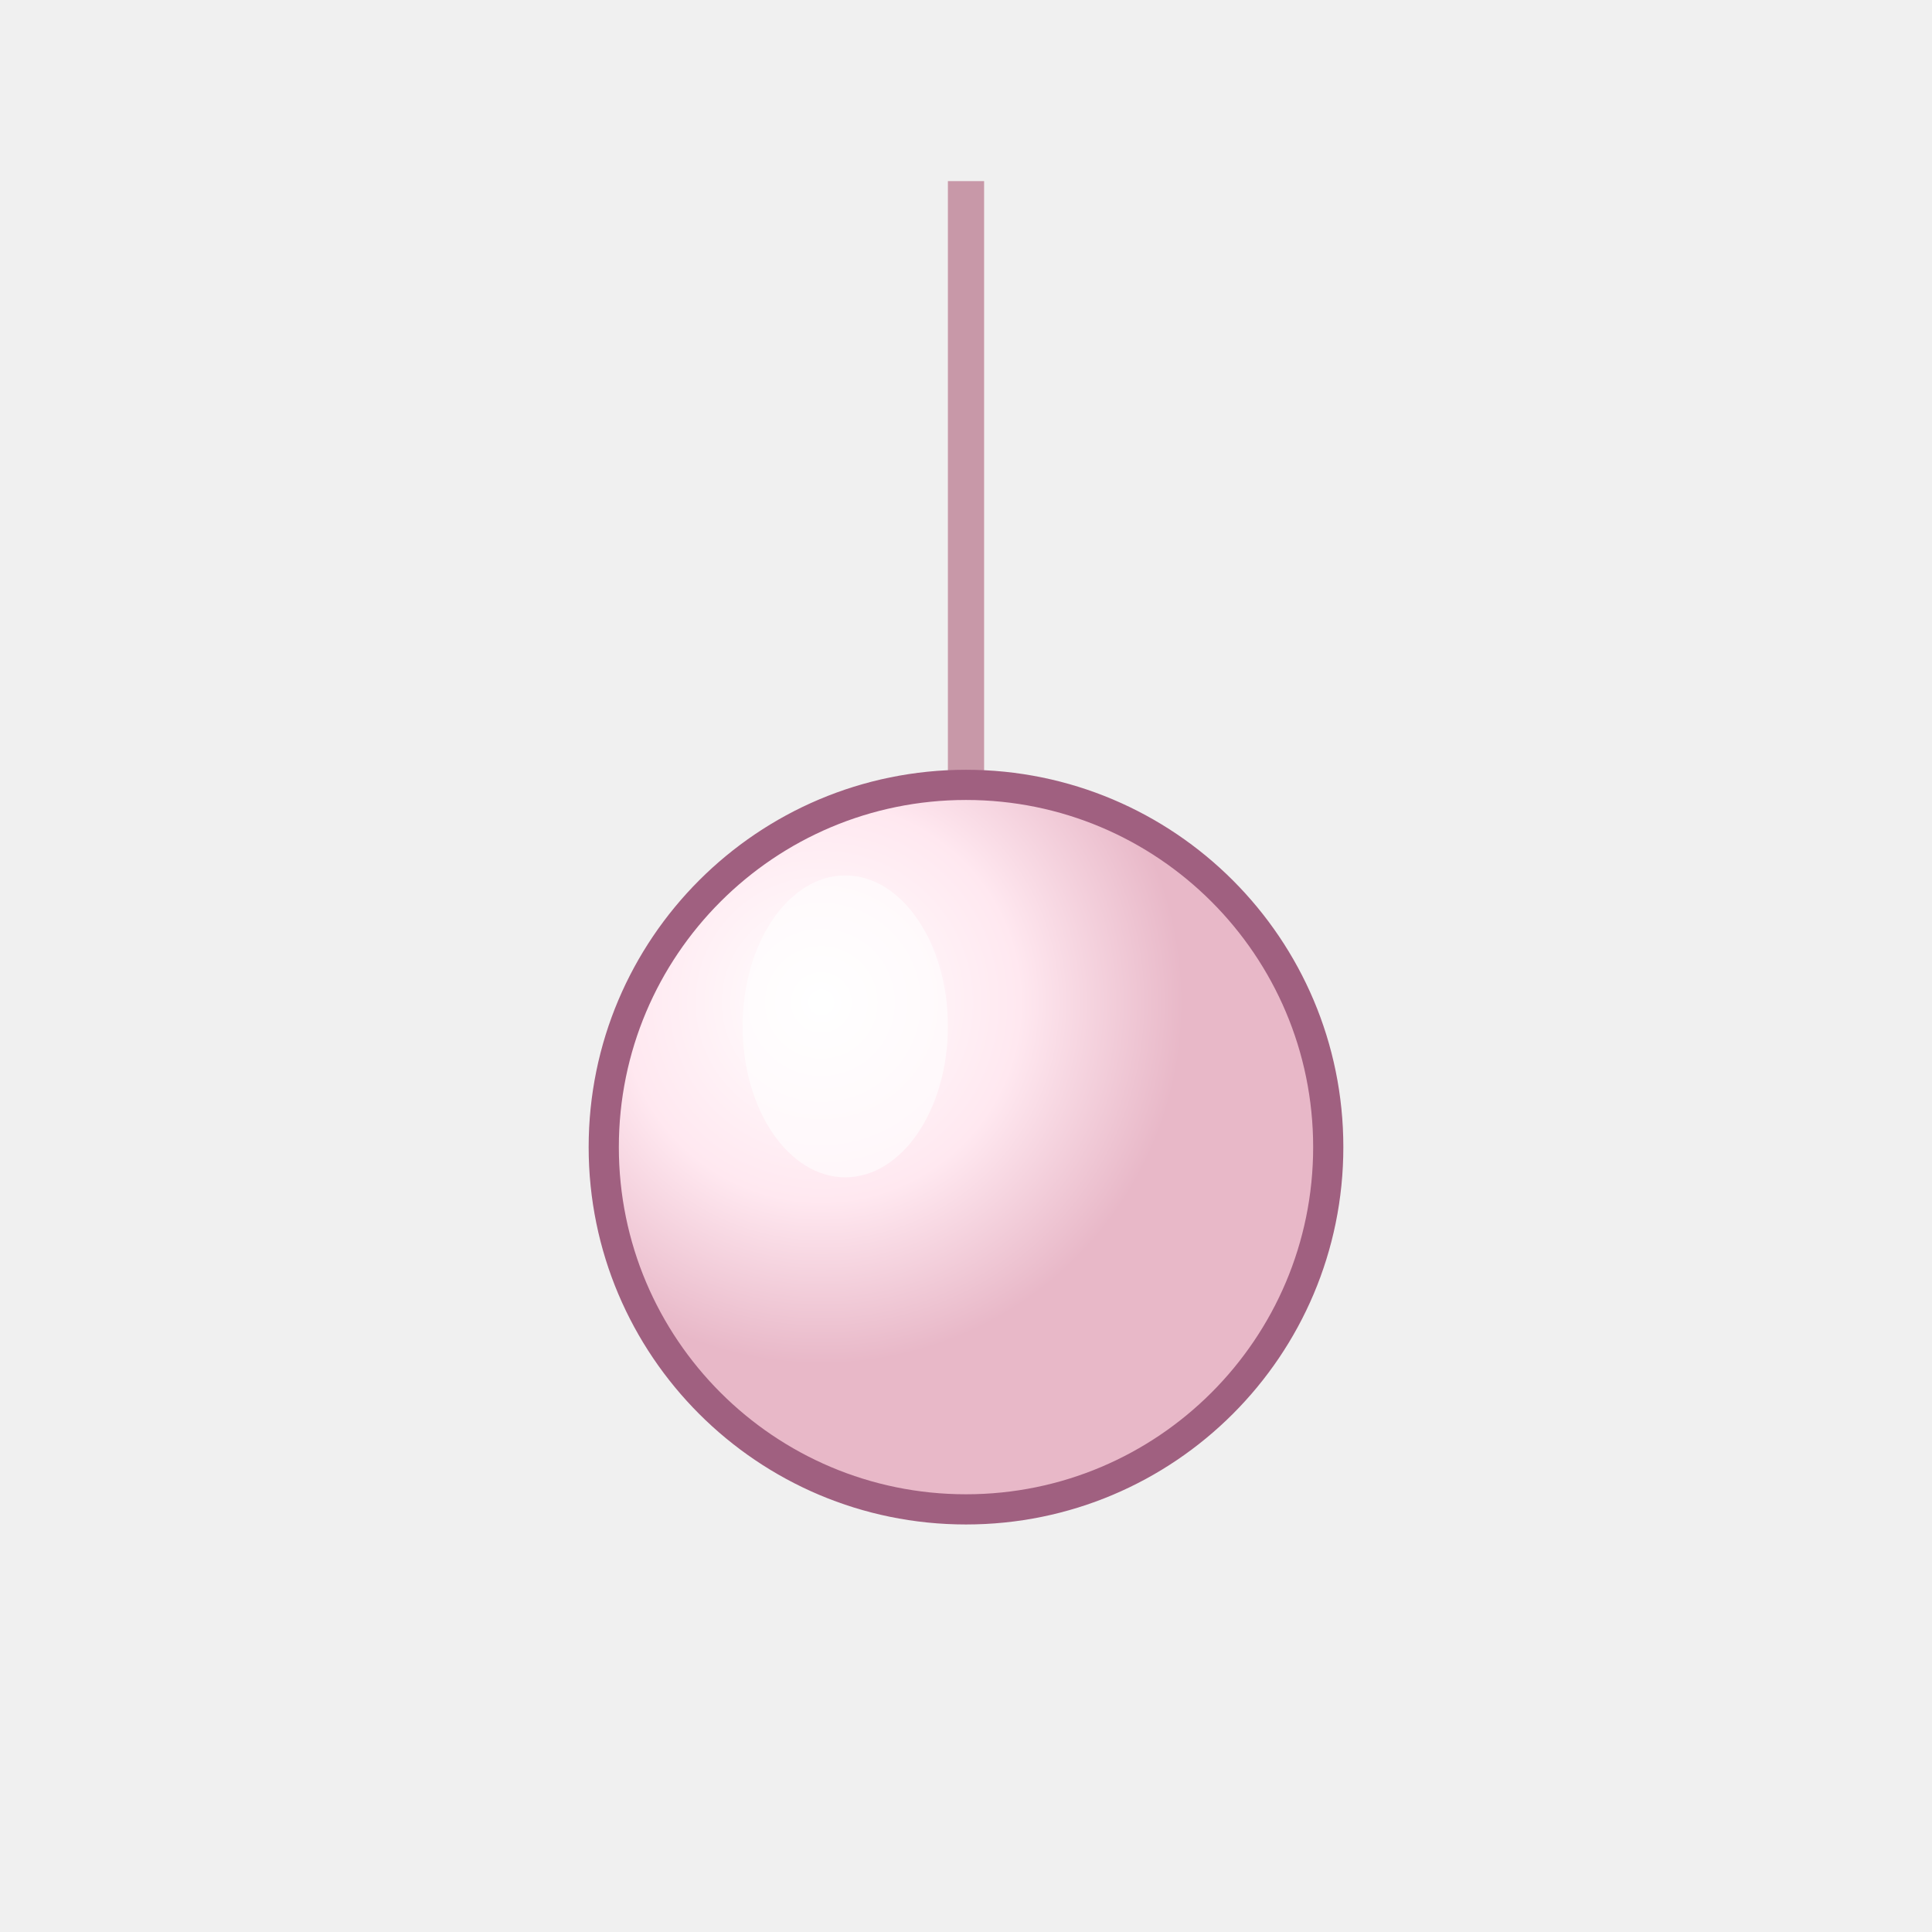
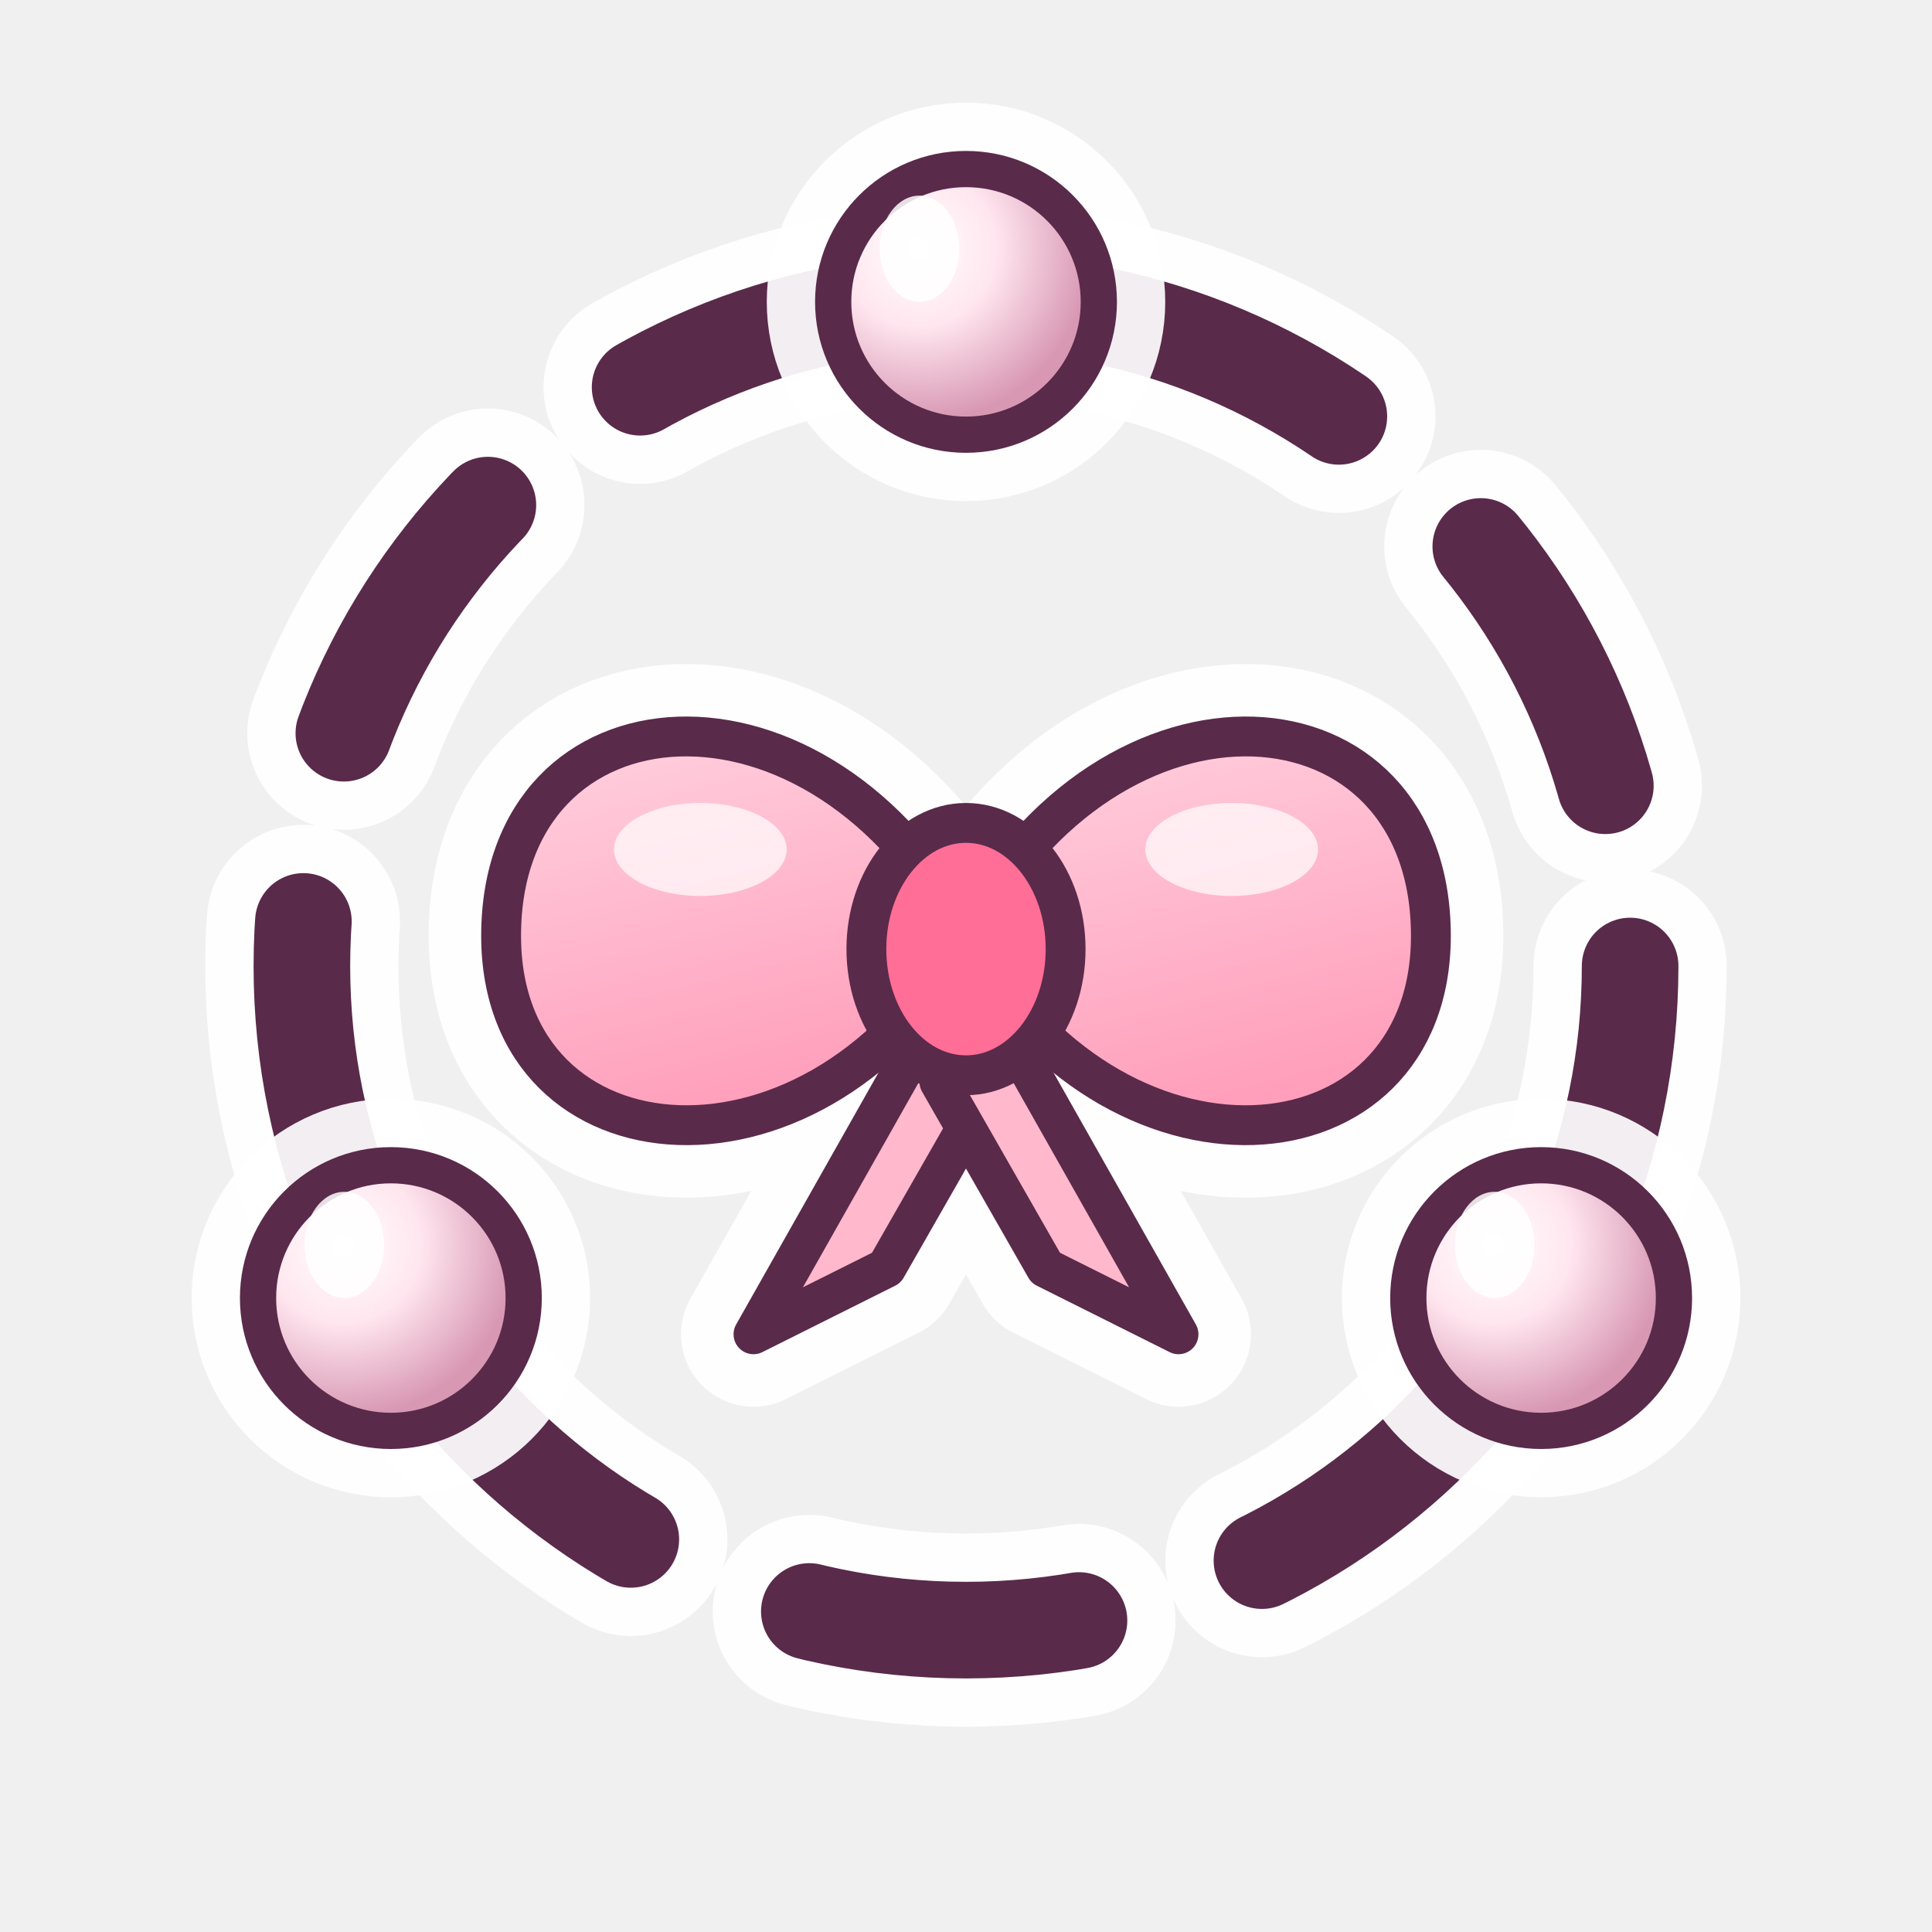
<svg xmlns="http://www.w3.org/2000/svg" viewBox="0 0 32 32" width="32" height="32">
  <defs>
-     <radialGradient id="coq_prl" cx="30%" cy="30%" r="50%">
+     <radialGradient id="coq_prl" cx="32%" cy="30%" r="65%">
      <stop offset="0%" stop-color="#FFFFFF" />
-       <stop offset="55%" stop-color="#FFE8F0" />
-       <stop offset="100%" stop-color="#E8B8C8" />
+       <stop offset="45%" stop-color="#FFE6EF" />
+       <stop offset="100%" stop-color="#D898B4" />
    </radialGradient>
+     <linearGradient id="coq_pt" x1="0%" y1="0%" x2="100%" y2="100%">
+       <stop offset="0%" stop-color="#FFEEF4" />
+       <stop offset="100%" stop-color="#F4B8CE" />
+     </linearGradient>
+     <linearGradient id="coq_satin" x1="0%" y1="0%" x2="30%" y2="100%">
+       <stop offset="0%" stop-color="#FFD2DF" />
+       <stop offset="100%" stop-color="#FF9FBC" />
+     </linearGradient>
  </defs>
-   <line x1="16" y1="3" x2="16" y2="13" stroke="#C898A8" stroke-width="0.6" />
  <g>
-     <animateTransform attributeName="transform" type="translate" values="0 0; 0 -2; 0 0" dur="1.6s" repeatCount="indefinite" />
-     <circle cx="16" cy="19" r="6" fill="url(#coq_prl)" stroke="#A06080" stroke-width="0.5" />
-     <ellipse cx="14" cy="17" rx="1.7" ry="2.5" fill="#FFFFFF" opacity="0.6" />
+     <animateTransform attributeName="transform" type="rotate" from="0 16 16" to="360 16 16" dur="3s" repeatCount="indefinite" />
+     <circle cx="16" cy="16" r="11" fill="none" stroke="#FFFFFF" stroke-width="3.2" opacity="0.9" stroke-dasharray="4.5 3.2" stroke-linecap="round" />
+     <circle cx="16" cy="16" r="11" fill="none" stroke="#5A2A4A" stroke-width="1.6" stroke-dasharray="4.5 3.2" stroke-linecap="round" />
+     <g transform="translate(16 5)">
+       <g>
+         <circle r="2.2" fill="#FFFFFF" stroke="#FFFFFF" stroke-width="2.2" opacity="0.92" />
+         <circle r="2.2" fill="url(#coq_prl)" stroke="#5A2A4A" stroke-width="0.6" />
+         <ellipse cx="-0.77" cy="-0.88" rx="0.66" ry="0.88" fill="#FFFFFF" opacity="0.85" />
+       </g>
+     </g>
+     <g transform="translate(25.526 21.5)">
+       <g>
+         <circle r="2.2" fill="#FFFFFF" stroke="#FFFFFF" stroke-width="2.2" opacity="0.92" />
+         <circle r="2.2" fill="url(#coq_prl)" stroke="#5A2A4A" stroke-width="0.6" />
+         <ellipse cx="-0.77" cy="-0.88" rx="0.66" ry="0.88" fill="#FFFFFF" opacity="0.85" />
+       </g>
+     </g>
+     <g transform="translate(6.474 21.5)">
+       <g>
+         <circle r="2.2" fill="#FFFFFF" stroke="#FFFFFF" stroke-width="2.2" opacity="0.92" />
+         <circle r="2.2" fill="url(#coq_prl)" stroke="#5A2A4A" stroke-width="0.6" />
+         <ellipse cx="-0.77" cy="-0.88" rx="0.66" ry="0.88" fill="#FFFFFF" opacity="0.85" />
+       </g>
+     </g>
+   </g>
+   <g transform="translate(16 15.5) scale(1.1)">
+     <g>
+       <path d="M-0.6,1.4 L-3.2,6 L-1.2,5 L0.4,2.2 ZM0.6,1.4 L3.2,6 L1.2,5 L-0.4,2.2 ZM0,0 C-2.2,-4.2 -7,-3.8 -7,0 C-7,3.6 -2.2,4 0,0 ZM0,0 C2.2,-4.2 7,-3.8 7,0 C7,3.6 2.2,4 0,0 Z" fill="#FFFFFF" stroke="#FFFFFF" stroke-width="2.182" stroke-linejoin="round" opacity="0.92" />
+       <g>
+         <animateTransform attributeName="transform" type="rotate" values="0 0 0; -6 0 0; 0 0 0; 5 0 0; 0 0 0" dur="1.4s" begin="0s" repeatCount="indefinite" additive="sum" />
+         <path d="M-0.6,1.4 L-3.2,6 L-1.2,5 L0.4,2.2 Z" fill="#FFB8CC" stroke="#5A2A4A" stroke-width="0.60" stroke-linejoin="round" />
+       </g>
+       <g>
+         <animateTransform attributeName="transform" type="rotate" values="0 0 0; 6 0 0; 0 0 0; -5 0 0; 0 0 0" dur="1.4s" begin="0s" repeatCount="indefinite" additive="sum" />
+         <path d="M0.6,1.4 L3.2,6 L1.2,5 L-0.4,2.2 Z" fill="#FFB8CC" stroke="#5A2A4A" stroke-width="0.60" stroke-linejoin="round" />
+       </g>
+       <path d="M0,0 C-2.2,-4.2 -7,-3.8 -7,0 C-7,3.6 -2.2,4 0,0 Z" fill="url(#coq_satin)" stroke="#5A2A4A" stroke-width="0.60" stroke-linejoin="round" />
+       <path d="M0,0 C2.2,-4.2 7,-3.8 7,0 C7,3.6 2.2,4 0,0 Z" fill="url(#coq_satin)" stroke="#5A2A4A" stroke-width="0.60" stroke-linejoin="round" />
+       <ellipse cx="-4" cy="-1.3" rx="1.3" ry="0.7" fill="#FFFFFF" opacity="0.7" />
+       <ellipse cx="4" cy="-1.3" rx="1.3" ry="0.7" fill="#FFFFFF" opacity="0.7" />
+       <ellipse cx="0" cy="0.2" rx="1.5" ry="1.9" fill="#FF6E96" stroke="#5A2A4A" stroke-width="0.60" />
+     </g>
  </g>
</svg>
